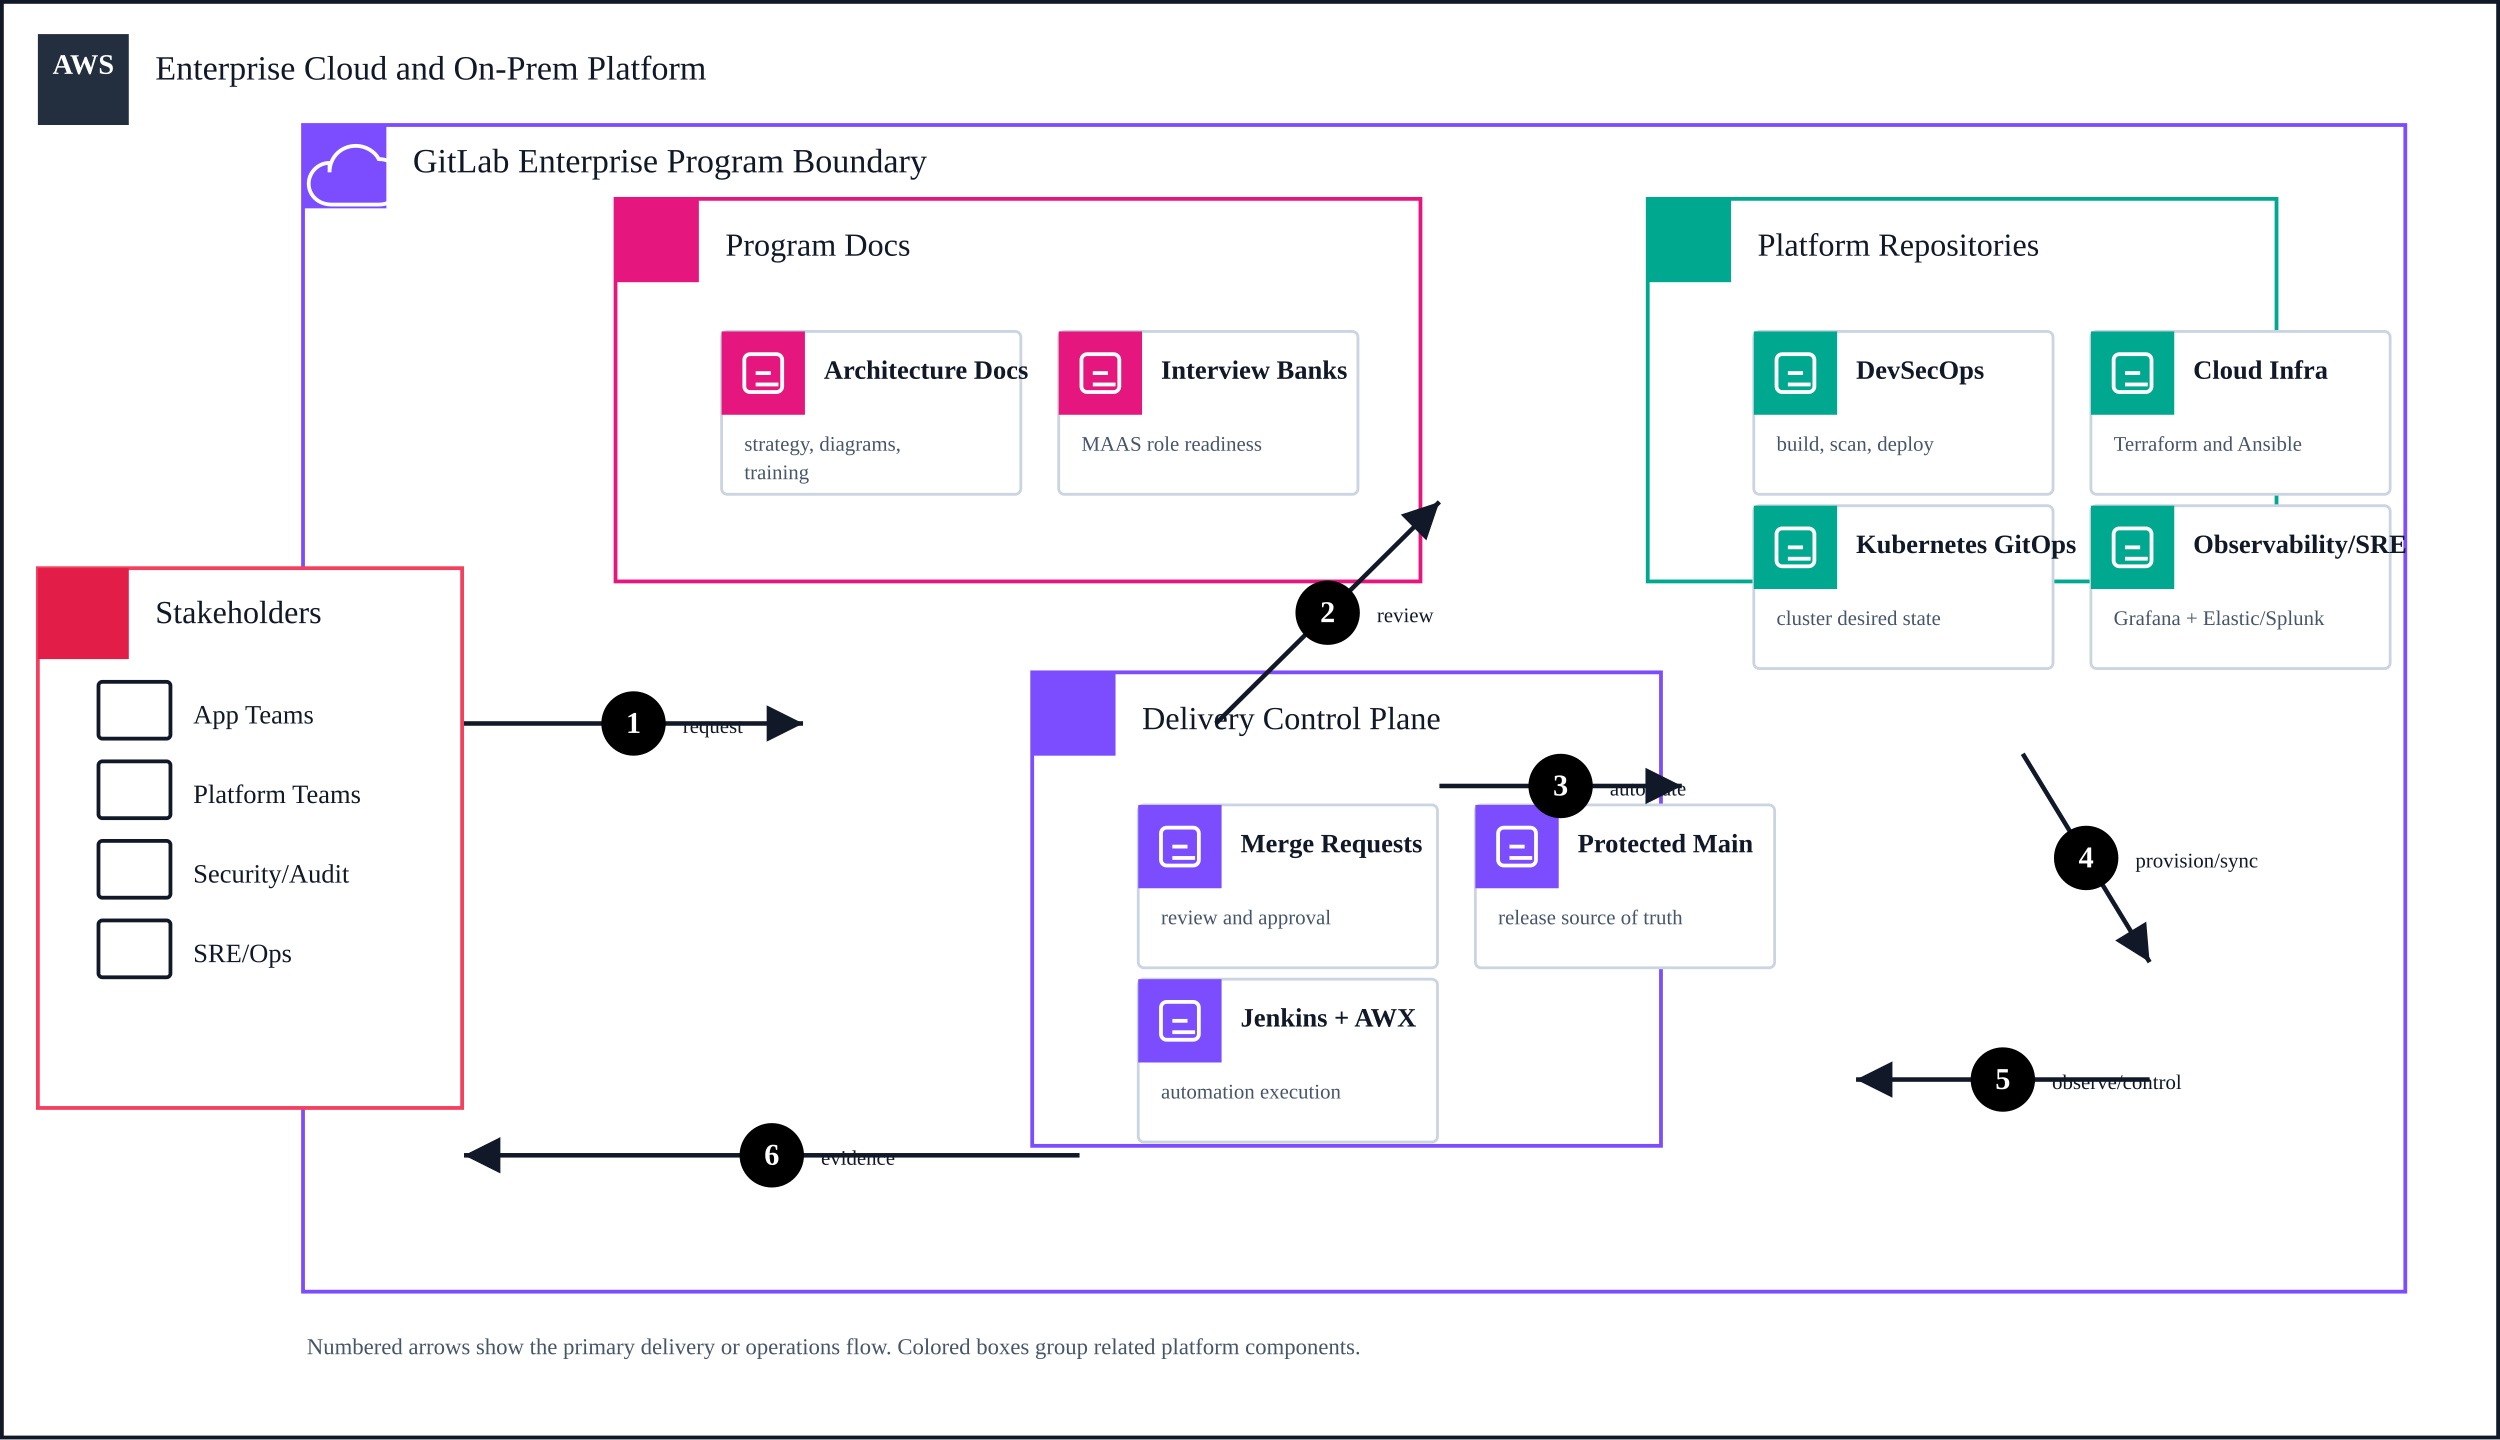
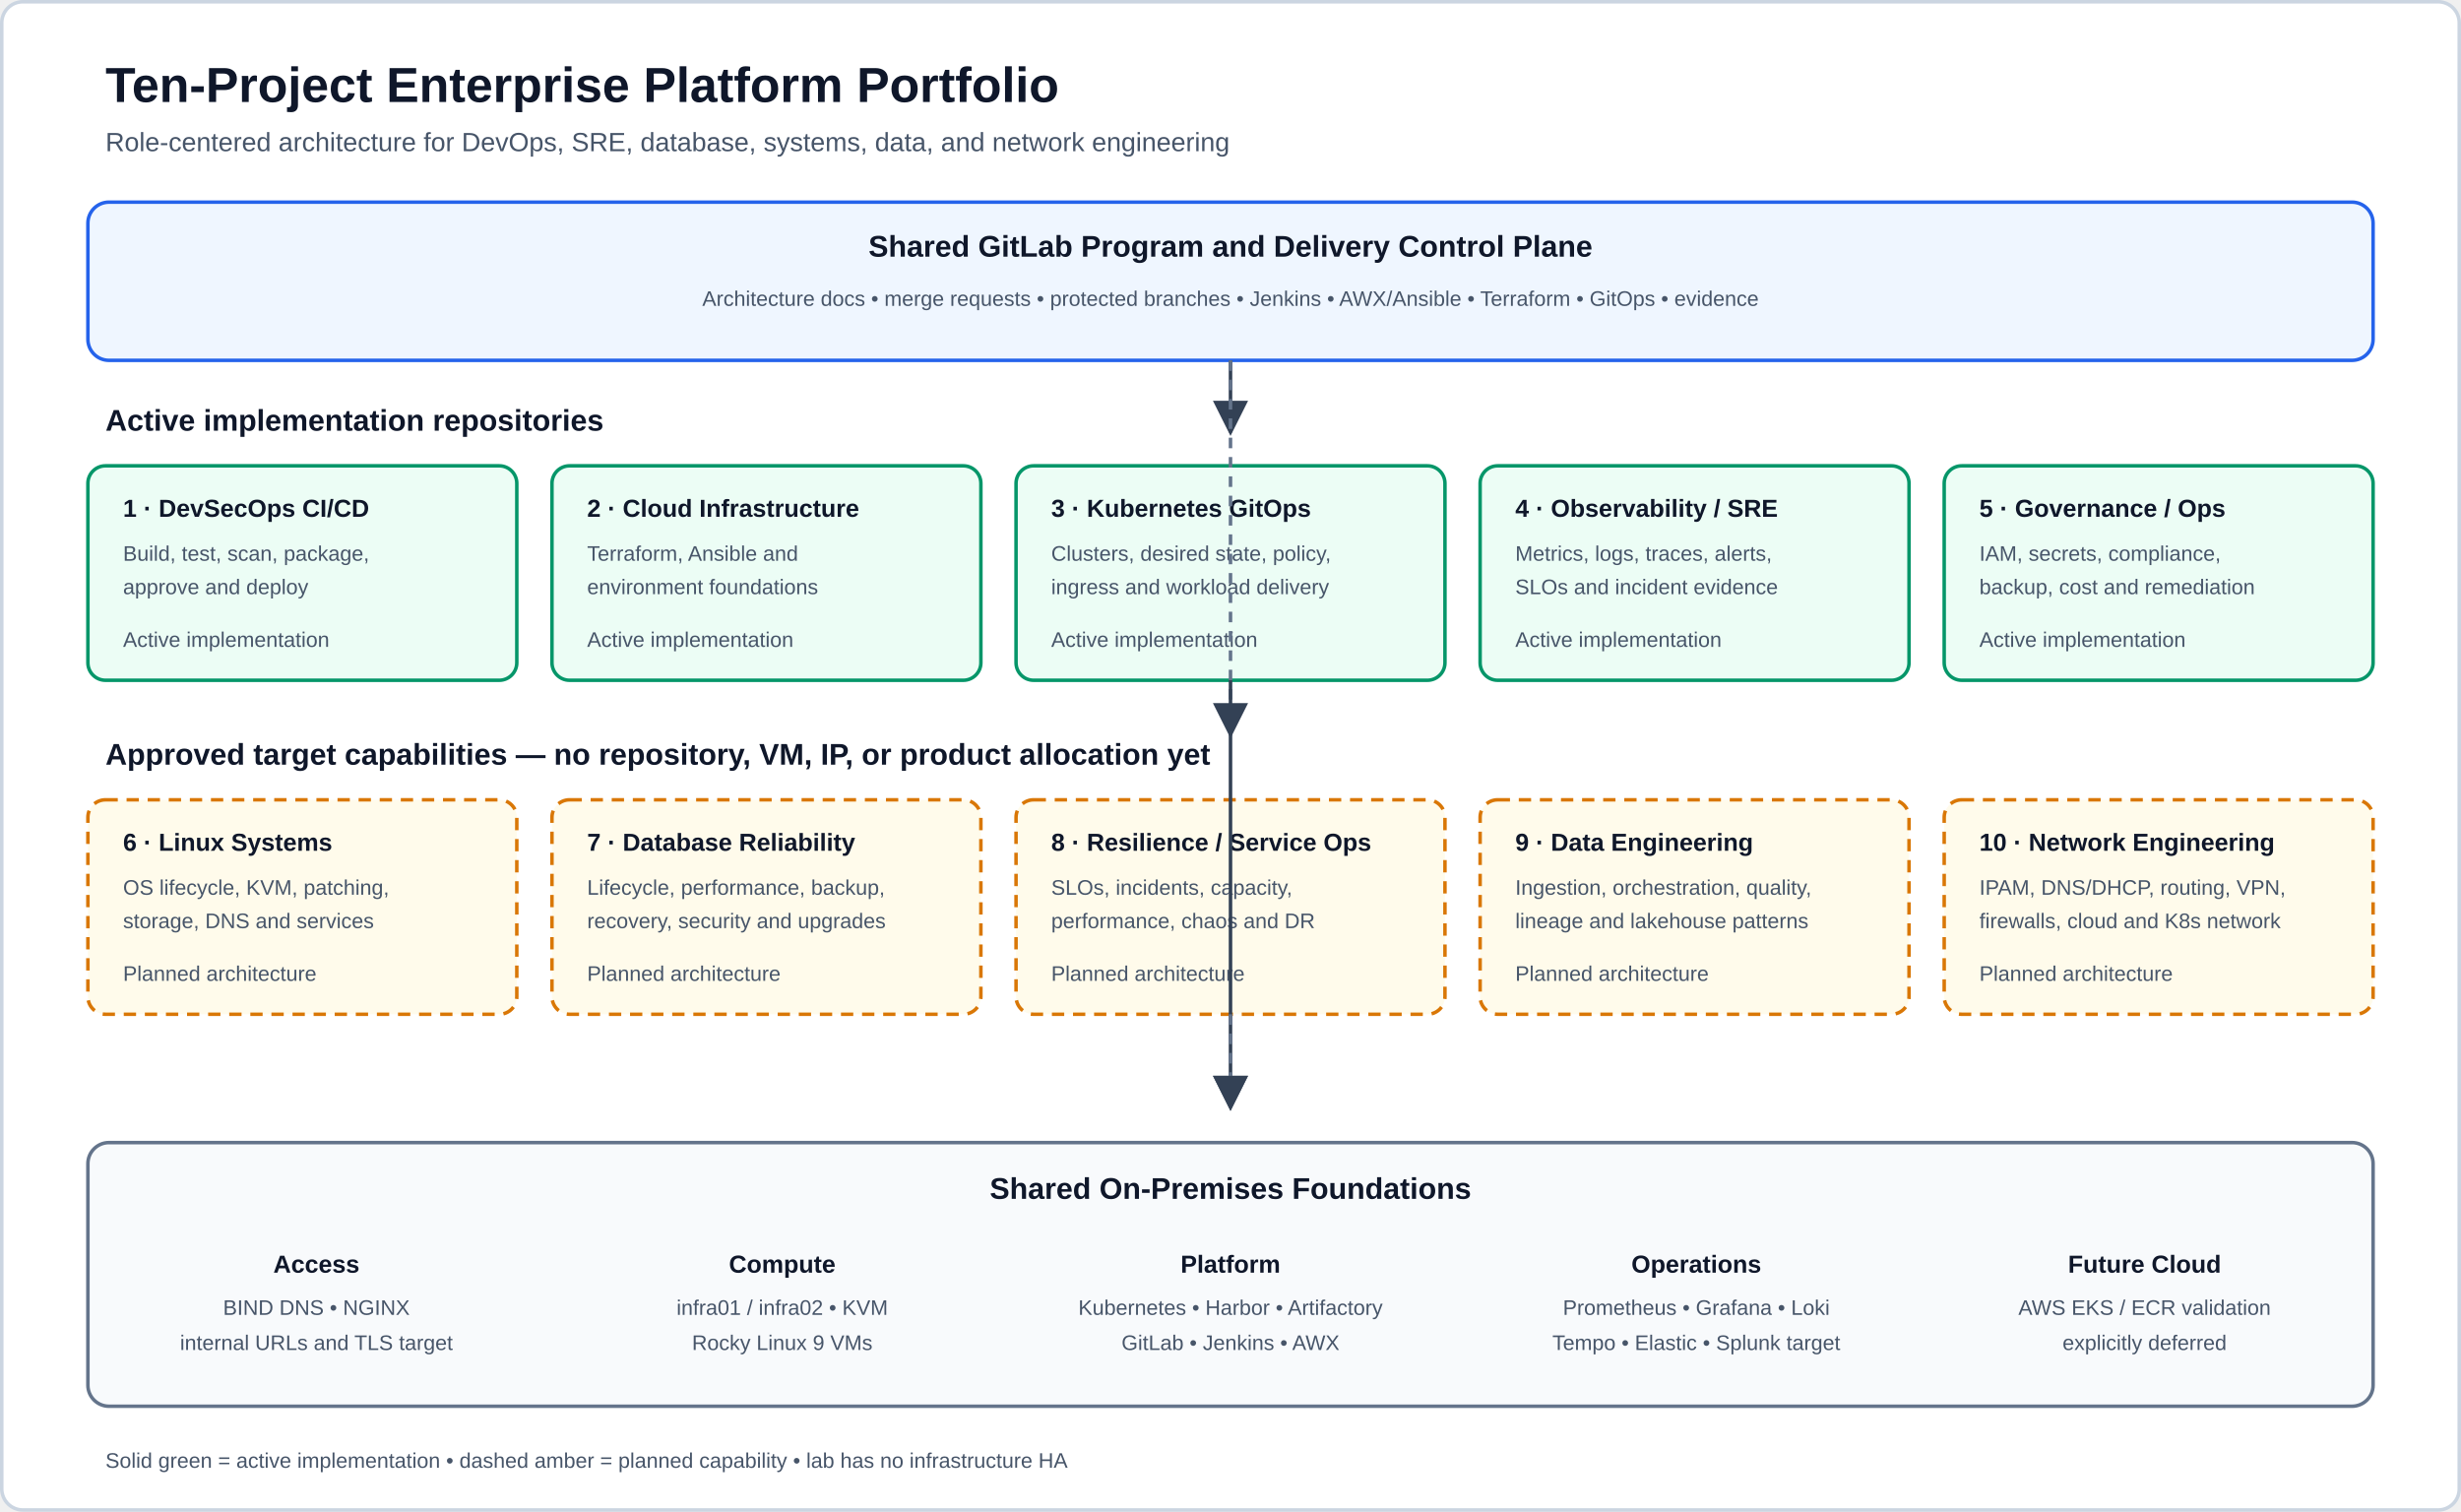
- <svg xmlns="http://www.w3.org/2000/svg" width="1320" height="760" viewBox="0 0 1320 760" role="img" aria-labelledby="title desc">
+ <svg xmlns="http://www.w3.org/2000/svg" width="1400" height="860" viewBox="0 0 1400 860" role="img" aria-labelledby="title desc">
  <defs>
-     <marker id="arrow" markerWidth="12" markerHeight="12" refX="10" refY="6" orient="auto" markerUnits="strokeWidth">
-       <path d="M2,2 L10,6 L2,10 Z" fill="#111827" />
+     <marker id="arrow" markerWidth="10" markerHeight="10" refX="9" refY="5" orient="auto">
+       <path d="M0 0L10 5L0 10Z" fill="#334155" />
    </marker>
-     <filter id="softShadow" x="-10%" y="-10%" width="120%" height="120%">
-       <feDropShadow dx="0" dy="2" stdDeviation="2" flood-color="#000000" flood-opacity="0.12" />
-     </filter>
+     <style>
+       .title{font:700 28px Arial,sans-serif;fill:#0f172a}.subtitle{font:15px Arial,sans-serif;fill:#475569}
+       .head{font:700 17px Arial,sans-serif;fill:#0f172a}.label{font:700 14px Arial,sans-serif;fill:#0f172a}
+       .small{font:12px Arial,sans-serif;fill:#475569}.active{fill:#ecfdf5;stroke:#059669;stroke-width:2}
+       .planned{fill:#fffbeb;stroke:#d97706;stroke-width:2;stroke-dasharray:7 5}
+       .shared{fill:#eff6ff;stroke:#2563eb;stroke-width:2}.runtime{fill:#f8fafc;stroke:#64748b;stroke-width:2}
+       .flow{fill:none;stroke:#334155;stroke-width:2;marker-end:url(#arrow)}
+       .dash{fill:none;stroke:#64748b;stroke-width:2;stroke-dasharray:6 5;marker-end:url(#arrow)}
+     </style>
  </defs>
-   <rect x="1" y="1" width="1318" height="758" fill="#ffffff" stroke="#111827" stroke-width="2" />
-   <rect x="20" y="18" width="48" height="48" fill="#232f3e" />
-   <text x="44" y="39" text-anchor="middle" font-size="15" font-weight="700" fill="#ffffff">AWS</text>
-   <text x="82" y="42" font-size="18" fill="#111827">Enterprise Cloud and On-Prem Platform</text>
-   <rect x="160" y="66" width="1110" height="616" rx="0" fill="none" stroke="#7c4dff" stroke-width="2" />
-   <rect x="160" y="66" width="44" height="44" fill="#7c4dff" />
-   <path d="M174 91c0-8 6-14 14-14 5 0 10 3 12 7 7 0 12 5 12 12s-5 12-12 12h-25c-7 0-12-5-12-11s5-11 11-11z" fill="none" stroke="#ffffff" stroke-width="2" />
-   <text x="218" y="91" font-size="18" fill="#111827">GitLab Enterprise Program Boundary</text>
-   <rect x="20" y="300" width="224" height="285" rx="0" fill="#ffffff" stroke="#f43f5e" stroke-width="2" />
-   <rect x="20" y="300" width="48" height="48" fill="#e11d48" />
-   <text x="82" y="329" font-size="17" fill="#111827">Stakeholders</text>
-   <rect x="52" y="360" width="38" height="30" rx="2" fill="#ffffff" stroke="#111827" stroke-width="2" />
-   <text x="102" y="382" font-size="14" fill="#111827">App Teams</text>
-   <rect x="52" y="402" width="38" height="30" rx="2" fill="#ffffff" stroke="#111827" stroke-width="2" />
-   <text x="102" y="424" font-size="14" fill="#111827">Platform Teams</text>
-   <rect x="52" y="444" width="38" height="30" rx="2" fill="#ffffff" stroke="#111827" stroke-width="2" />
-   <text x="102" y="466" font-size="14" fill="#111827">Security/Audit</text>
-   <rect x="52" y="486" width="38" height="30" rx="2" fill="#ffffff" stroke="#111827" stroke-width="2" />
-   <text x="102" y="508" font-size="14" fill="#111827">SRE/Ops</text>
-   <rect x="325" y="105" width="425" height="202" rx="0" fill="#ffffff" stroke="#e5177e" stroke-width="2" />
-   <rect x="325" y="105" width="44" height="44" fill="#e5177e" />
-   <text x="383" y="135" font-size="17" fill="#111827">Program Docs</text>
-   <rect x="381" y="175" width="158" height="86" rx="3" fill="#ffffff" stroke="#cbd5e1" stroke-width="1.5" />
-   <rect x="381" y="175" width="44" height="44" fill="#e5177e" />
-   <rect x="393" y="187" width="20" height="20" rx="3" fill="none" stroke="#ffffff" stroke-width="2" />
-   <path d="M399 197h8M399 203h12" stroke="#ffffff" stroke-width="2" />
-   <text x="435" y="200" font-size="14" fill="#111827" font-weight="700">
-     <tspan x="435" dy="0">Architecture Docs</tspan>
-   </text>
-   <text x="393" y="238" font-size="11" fill="#475569" font-weight="400">
-     <tspan x="393" dy="0">strategy, diagrams,</tspan>
-     <tspan x="393" dy="15">training</tspan>
-   </text>
-   <rect x="559" y="175" width="158" height="86" rx="3" fill="#ffffff" stroke="#cbd5e1" stroke-width="1.5" />
-   <rect x="559" y="175" width="44" height="44" fill="#e5177e" />
-   <rect x="571" y="187" width="20" height="20" rx="3" fill="none" stroke="#ffffff" stroke-width="2" />
-   <path d="M577 197h8M577 203h12" stroke="#ffffff" stroke-width="2" />
-   <text x="613" y="200" font-size="14" fill="#111827" font-weight="700">
-     <tspan x="613" dy="0">Interview Banks</tspan>
-   </text>
-   <text x="571" y="238" font-size="11" fill="#475569" font-weight="400">
-     <tspan x="571" dy="0">MAAS role readiness</tspan>
-   </text>
-   <rect x="545" y="355" width="332" height="250" rx="0" fill="#ffffff" stroke="#7c4dff" stroke-width="2" />
-   <rect x="545" y="355" width="44" height="44" fill="#7c4dff" />
-   <text x="603" y="385" font-size="17" fill="#111827">Delivery Control Plane</text>
-   <rect x="601" y="425" width="158" height="86" rx="3" fill="#ffffff" stroke="#cbd5e1" stroke-width="1.5" />
-   <rect x="601" y="425" width="44" height="44" fill="#7c4dff" />
-   <rect x="613" y="437" width="20" height="20" rx="3" fill="none" stroke="#ffffff" stroke-width="2" />
-   <path d="M619 447h8M619 453h12" stroke="#ffffff" stroke-width="2" />
-   <text x="655" y="450" font-size="14" fill="#111827" font-weight="700">
-     <tspan x="655" dy="0">Merge Requests</tspan>
-   </text>
-   <text x="613" y="488" font-size="11" fill="#475569" font-weight="400">
-     <tspan x="613" dy="0">review and approval</tspan>
-   </text>
-   <rect x="779" y="425" width="158" height="86" rx="3" fill="#ffffff" stroke="#cbd5e1" stroke-width="1.5" />
-   <rect x="779" y="425" width="44" height="44" fill="#7c4dff" />
-   <rect x="791" y="437" width="20" height="20" rx="3" fill="none" stroke="#ffffff" stroke-width="2" />
-   <path d="M797 447h8M797 453h12" stroke="#ffffff" stroke-width="2" />
-   <text x="833" y="450" font-size="14" fill="#111827" font-weight="700">
-     <tspan x="833" dy="0">Protected Main</tspan>
-   </text>
-   <text x="791" y="488" font-size="11" fill="#475569" font-weight="400">
-     <tspan x="791" dy="0">release source of truth</tspan>
-   </text>
-   <rect x="601" y="517" width="158" height="86" rx="3" fill="#ffffff" stroke="#cbd5e1" stroke-width="1.5" />
-   <rect x="601" y="517" width="44" height="44" fill="#7c4dff" />
-   <rect x="613" y="529" width="20" height="20" rx="3" fill="none" stroke="#ffffff" stroke-width="2" />
-   <path d="M619 539h8M619 545h12" stroke="#ffffff" stroke-width="2" />
-   <text x="655" y="542" font-size="14" fill="#111827" font-weight="700">
-     <tspan x="655" dy="0">Jenkins + AWX</tspan>
-   </text>
-   <text x="613" y="580" font-size="11" fill="#475569" font-weight="400">
-     <tspan x="613" dy="0">automation execution</tspan>
-   </text>
-   <rect x="870" y="105" width="332" height="202" rx="0" fill="#ffffff" stroke="#00a88f" stroke-width="2" />
-   <rect x="870" y="105" width="44" height="44" fill="#00a88f" />
-   <text x="928" y="135" font-size="17" fill="#111827">Platform Repositories</text>
-   <rect x="926" y="175" width="158" height="86" rx="3" fill="#ffffff" stroke="#cbd5e1" stroke-width="1.5" />
-   <rect x="926" y="175" width="44" height="44" fill="#00a88f" />
-   <rect x="938" y="187" width="20" height="20" rx="3" fill="none" stroke="#ffffff" stroke-width="2" />
-   <path d="M944 197h8M944 203h12" stroke="#ffffff" stroke-width="2" />
-   <text x="980" y="200" font-size="14" fill="#111827" font-weight="700">
-     <tspan x="980" dy="0">DevSecOps</tspan>
-   </text>
-   <text x="938" y="238" font-size="11" fill="#475569" font-weight="400">
-     <tspan x="938" dy="0">build, scan, deploy</tspan>
-   </text>
-   <rect x="1104" y="175" width="158" height="86" rx="3" fill="#ffffff" stroke="#cbd5e1" stroke-width="1.5" />
-   <rect x="1104" y="175" width="44" height="44" fill="#00a88f" />
-   <rect x="1116" y="187" width="20" height="20" rx="3" fill="none" stroke="#ffffff" stroke-width="2" />
-   <path d="M1122 197h8M1122 203h12" stroke="#ffffff" stroke-width="2" />
-   <text x="1158" y="200" font-size="14" fill="#111827" font-weight="700">
-     <tspan x="1158" dy="0">Cloud Infra</tspan>
-   </text>
-   <text x="1116" y="238" font-size="11" fill="#475569" font-weight="400">
-     <tspan x="1116" dy="0">Terraform and Ansible</tspan>
-   </text>
-   <rect x="926" y="267" width="158" height="86" rx="3" fill="#ffffff" stroke="#cbd5e1" stroke-width="1.5" />
-   <rect x="926" y="267" width="44" height="44" fill="#00a88f" />
-   <rect x="938" y="279" width="20" height="20" rx="3" fill="none" stroke="#ffffff" stroke-width="2" />
-   <path d="M944 289h8M944 295h12" stroke="#ffffff" stroke-width="2" />
-   <text x="980" y="292" font-size="14" fill="#111827" font-weight="700">
-     <tspan x="980" dy="0">Kubernetes GitOps</tspan>
-   </text>
-   <text x="938" y="330" font-size="11" fill="#475569" font-weight="400">
-     <tspan x="938" dy="0">cluster desired state</tspan>
-   </text>
-   <rect x="1104" y="267" width="158" height="86" rx="3" fill="#ffffff" stroke="#cbd5e1" stroke-width="1.5" />
-   <rect x="1104" y="267" width="44" height="44" fill="#00a88f" />
-   <rect x="1116" y="279" width="20" height="20" rx="3" fill="none" stroke="#ffffff" stroke-width="2" />
-   <path d="M1122 289h8M1122 295h12" stroke="#ffffff" stroke-width="2" />
-   <text x="1158" y="292" font-size="14" fill="#111827" font-weight="700">
-     <tspan x="1158" dy="0">Observability/SRE</tspan>
-   </text>
-   <text x="1116" y="330" font-size="11" fill="#475569" font-weight="400">
-     <tspan x="1116" dy="0">Grafana + Elastic/Splunk</tspan>
-   </text>
-   <line x1="245" y1="382" x2="424" y2="382" stroke="#111827" stroke-width="2.4" marker-end="url(#arrow)" />
-   <circle cx="334.5" cy="382.0" r="17" fill="#000000" />
-   <text x="334.5" y="387.0" text-anchor="middle" font-size="16" font-weight="700" fill="#ffffff">1</text>
-   <text x="360.5" y="387.0" font-size="11" fill="#111827">request</text>
-   <line x1="642" y1="382" x2="760" y2="265" stroke="#111827" stroke-width="2.4" marker-end="url(#arrow)" />
-   <circle cx="701.0" cy="323.5" r="17" fill="#000000" />
-   <text x="701.0" y="328.5" text-anchor="middle" font-size="16" font-weight="700" fill="#ffffff">2</text>
-   <text x="727.0" y="328.5" font-size="11" fill="#111827">review</text>
-   <line x1="760" y1="415" x2="888" y2="415" stroke="#111827" stroke-width="2.4" marker-end="url(#arrow)" />
-   <circle cx="824.0" cy="415.0" r="17" fill="#000000" />
-   <text x="824.0" y="420.0" text-anchor="middle" font-size="16" font-weight="700" fill="#ffffff">3</text>
-   <text x="850.0" y="420.0" font-size="11" fill="#111827">automate</text>
-   <line x1="1068" y1="398" x2="1135" y2="508" stroke="#111827" stroke-width="2.4" marker-end="url(#arrow)" />
-   <circle cx="1101.5" cy="453.0" r="17" fill="#000000" />
-   <text x="1101.5" y="458.0" text-anchor="middle" font-size="16" font-weight="700" fill="#ffffff">4</text>
-   <text x="1127.5" y="458.0" font-size="11" fill="#111827">provision/sync</text>
-   <line x1="1135" y1="570" x2="980" y2="570" stroke="#111827" stroke-width="2.4" marker-end="url(#arrow)" />
-   <circle cx="1057.5" cy="570.0" r="17" fill="#000000" />
-   <text x="1057.5" y="575.0" text-anchor="middle" font-size="16" font-weight="700" fill="#ffffff">5</text>
-   <text x="1083.5" y="575.0" font-size="11" fill="#111827">observe/control</text>
-   <line x1="570" y1="610" x2="245" y2="610" stroke="#111827" stroke-width="2.4" marker-end="url(#arrow)" />
-   <circle cx="407.5" cy="610.0" r="17" fill="#000000" />
-   <text x="407.5" y="615.0" text-anchor="middle" font-size="16" font-weight="700" fill="#ffffff">6</text>
-   <text x="433.5" y="615.0" font-size="11" fill="#111827">evidence</text>
-   <text x="162" y="715" font-size="12" fill="#475569">Numbered arrows show the primary delivery or operations flow. Colored boxes group related platform components.</text>
+   <rect x="1" y="1" width="1398" height="858" rx="12" fill="#ffffff" stroke="#cbd5e1" stroke-width="2" />
+   <text x="60" y="58" class="title">Ten-Project Enterprise Platform Portfolio</text>
+   <text x="60" y="86" class="subtitle">Role-centered architecture for DevOps, SRE, database, systems, data, and network engineering</text>
+   <rect x="50" y="115" width="1300" height="90" rx="12" class="shared" />
+   <text x="700" y="146" text-anchor="middle" class="head">Shared GitLab Program and Delivery Control Plane</text>
+   <text x="700" y="174" text-anchor="middle" class="small">Architecture docs • merge requests • protected branches • Jenkins • AWX/Ansible • Terraform • GitOps • evidence</text>
+   <text x="60" y="245" class="head">Active implementation repositories</text>
+   <rect x="50" y="265" width="244" height="122" rx="10" class="active" />
+   <text x="70" y="294" class="label">1 · DevSecOps CI/CD</text>
+   <text x="70" y="319" class="small">Build, test, scan, package,</text>
+   <text x="70" y="338" class="small">approve and deploy</text>
+   <text x="70" y="368" class="small">Active implementation</text>
+   <rect x="314" y="265" width="244" height="122" rx="10" class="active" />
+   <text x="334" y="294" class="label">2 · Cloud Infrastructure</text>
+   <text x="334" y="319" class="small">Terraform, Ansible and</text>
+   <text x="334" y="338" class="small">environment foundations</text>
+   <text x="334" y="368" class="small">Active implementation</text>
+   <rect x="578" y="265" width="244" height="122" rx="10" class="active" />
+   <text x="598" y="294" class="label">3 · Kubernetes GitOps</text>
+   <text x="598" y="319" class="small">Clusters, desired state, policy,</text>
+   <text x="598" y="338" class="small">ingress and workload delivery</text>
+   <text x="598" y="368" class="small">Active implementation</text>
+   <rect x="842" y="265" width="244" height="122" rx="10" class="active" />
+   <text x="862" y="294" class="label">4 · Observability / SRE</text>
+   <text x="862" y="319" class="small">Metrics, logs, traces, alerts,</text>
+   <text x="862" y="338" class="small">SLOs and incident evidence</text>
+   <text x="862" y="368" class="small">Active implementation</text>
+   <rect x="1106" y="265" width="244" height="122" rx="10" class="active" />
+   <text x="1126" y="294" class="label">5 · Governance / Ops</text>
+   <text x="1126" y="319" class="small">IAM, secrets, compliance,</text>
+   <text x="1126" y="338" class="small">backup, cost and remediation</text>
+   <text x="1126" y="368" class="small">Active implementation</text>
+   <text x="60" y="435" class="head">Approved target capabilities — no repository, VM, IP, or product allocation yet</text>
+   <rect x="50" y="455" width="244" height="122" rx="10" class="planned" />
+   <text x="70" y="484" class="label">6 · Linux Systems</text>
+   <text x="70" y="509" class="small">OS lifecycle, KVM, patching,</text>
+   <text x="70" y="528" class="small">storage, DNS and services</text>
+   <text x="70" y="558" class="small">Planned architecture</text>
+   <rect x="314" y="455" width="244" height="122" rx="10" class="planned" />
+   <text x="334" y="484" class="label">7 · Database Reliability</text>
+   <text x="334" y="509" class="small">Lifecycle, performance, backup,</text>
+   <text x="334" y="528" class="small">recovery, security and upgrades</text>
+   <text x="334" y="558" class="small">Planned architecture</text>
+   <rect x="578" y="455" width="244" height="122" rx="10" class="planned" />
+   <text x="598" y="484" class="label">8 · Resilience / Service Ops</text>
+   <text x="598" y="509" class="small">SLOs, incidents, capacity,</text>
+   <text x="598" y="528" class="small">performance, chaos and DR</text>
+   <text x="598" y="558" class="small">Planned architecture</text>
+   <rect x="842" y="455" width="244" height="122" rx="10" class="planned" />
+   <text x="862" y="484" class="label">9 · Data Engineering</text>
+   <text x="862" y="509" class="small">Ingestion, orchestration, quality,</text>
+   <text x="862" y="528" class="small">lineage and lakehouse patterns</text>
+   <text x="862" y="558" class="small">Planned architecture</text>
+   <rect x="1106" y="455" width="244" height="122" rx="10" class="planned" />
+   <text x="1126" y="484" class="label">10 · Network Engineering</text>
+   <text x="1126" y="509" class="small">IPAM, DNS/DHCP, routing, VPN,</text>
+   <text x="1126" y="528" class="small">firewalls, cloud and K8s network</text>
+   <text x="1126" y="558" class="small">Planned architecture</text>
+   <path d="M700 205V246" class="flow" />
+   <path d="M700 205V418" class="dash" />
+   <rect x="50" y="650" width="1300" height="150" rx="12" class="runtime" />
+   <text x="700" y="682" text-anchor="middle" class="head">Shared On-Premises Foundations</text>
+   <text x="180" y="724" text-anchor="middle" class="label">Access</text>
+   <text x="180" y="748" text-anchor="middle" class="small">BIND DNS • NGINX</text>
+   <text x="180" y="768" text-anchor="middle" class="small">internal URLs and TLS target</text>
+   <text x="445" y="724" text-anchor="middle" class="label">Compute</text>
+   <text x="445" y="748" text-anchor="middle" class="small">infra01 / infra02 • KVM</text>
+   <text x="445" y="768" text-anchor="middle" class="small">Rocky Linux 9 VMs</text>
+   <text x="700" y="724" text-anchor="middle" class="label">Platform</text>
+   <text x="700" y="748" text-anchor="middle" class="small">Kubernetes • Harbor • Artifactory</text>
+   <text x="700" y="768" text-anchor="middle" class="small">GitLab • Jenkins • AWX</text>
+   <text x="965" y="724" text-anchor="middle" class="label">Operations</text>
+   <text x="965" y="748" text-anchor="middle" class="small">Prometheus • Grafana • Loki</text>
+   <text x="965" y="768" text-anchor="middle" class="small">Tempo • Elastic • Splunk target</text>
+   <text x="1220" y="724" text-anchor="middle" class="label">Future Cloud</text>
+   <text x="1220" y="748" text-anchor="middle" class="small">AWS EKS / ECR validation</text>
+   <text x="1220" y="768" text-anchor="middle" class="small">explicitly deferred</text>
+   <path d="M700 387V630" class="flow" />
+   <path d="M700 577V630" class="dash" />
+   <text x="60" y="835" class="small">Solid green = active implementation • dashed amber = planned capability • lab has no infrastructure HA</text>
</svg>
